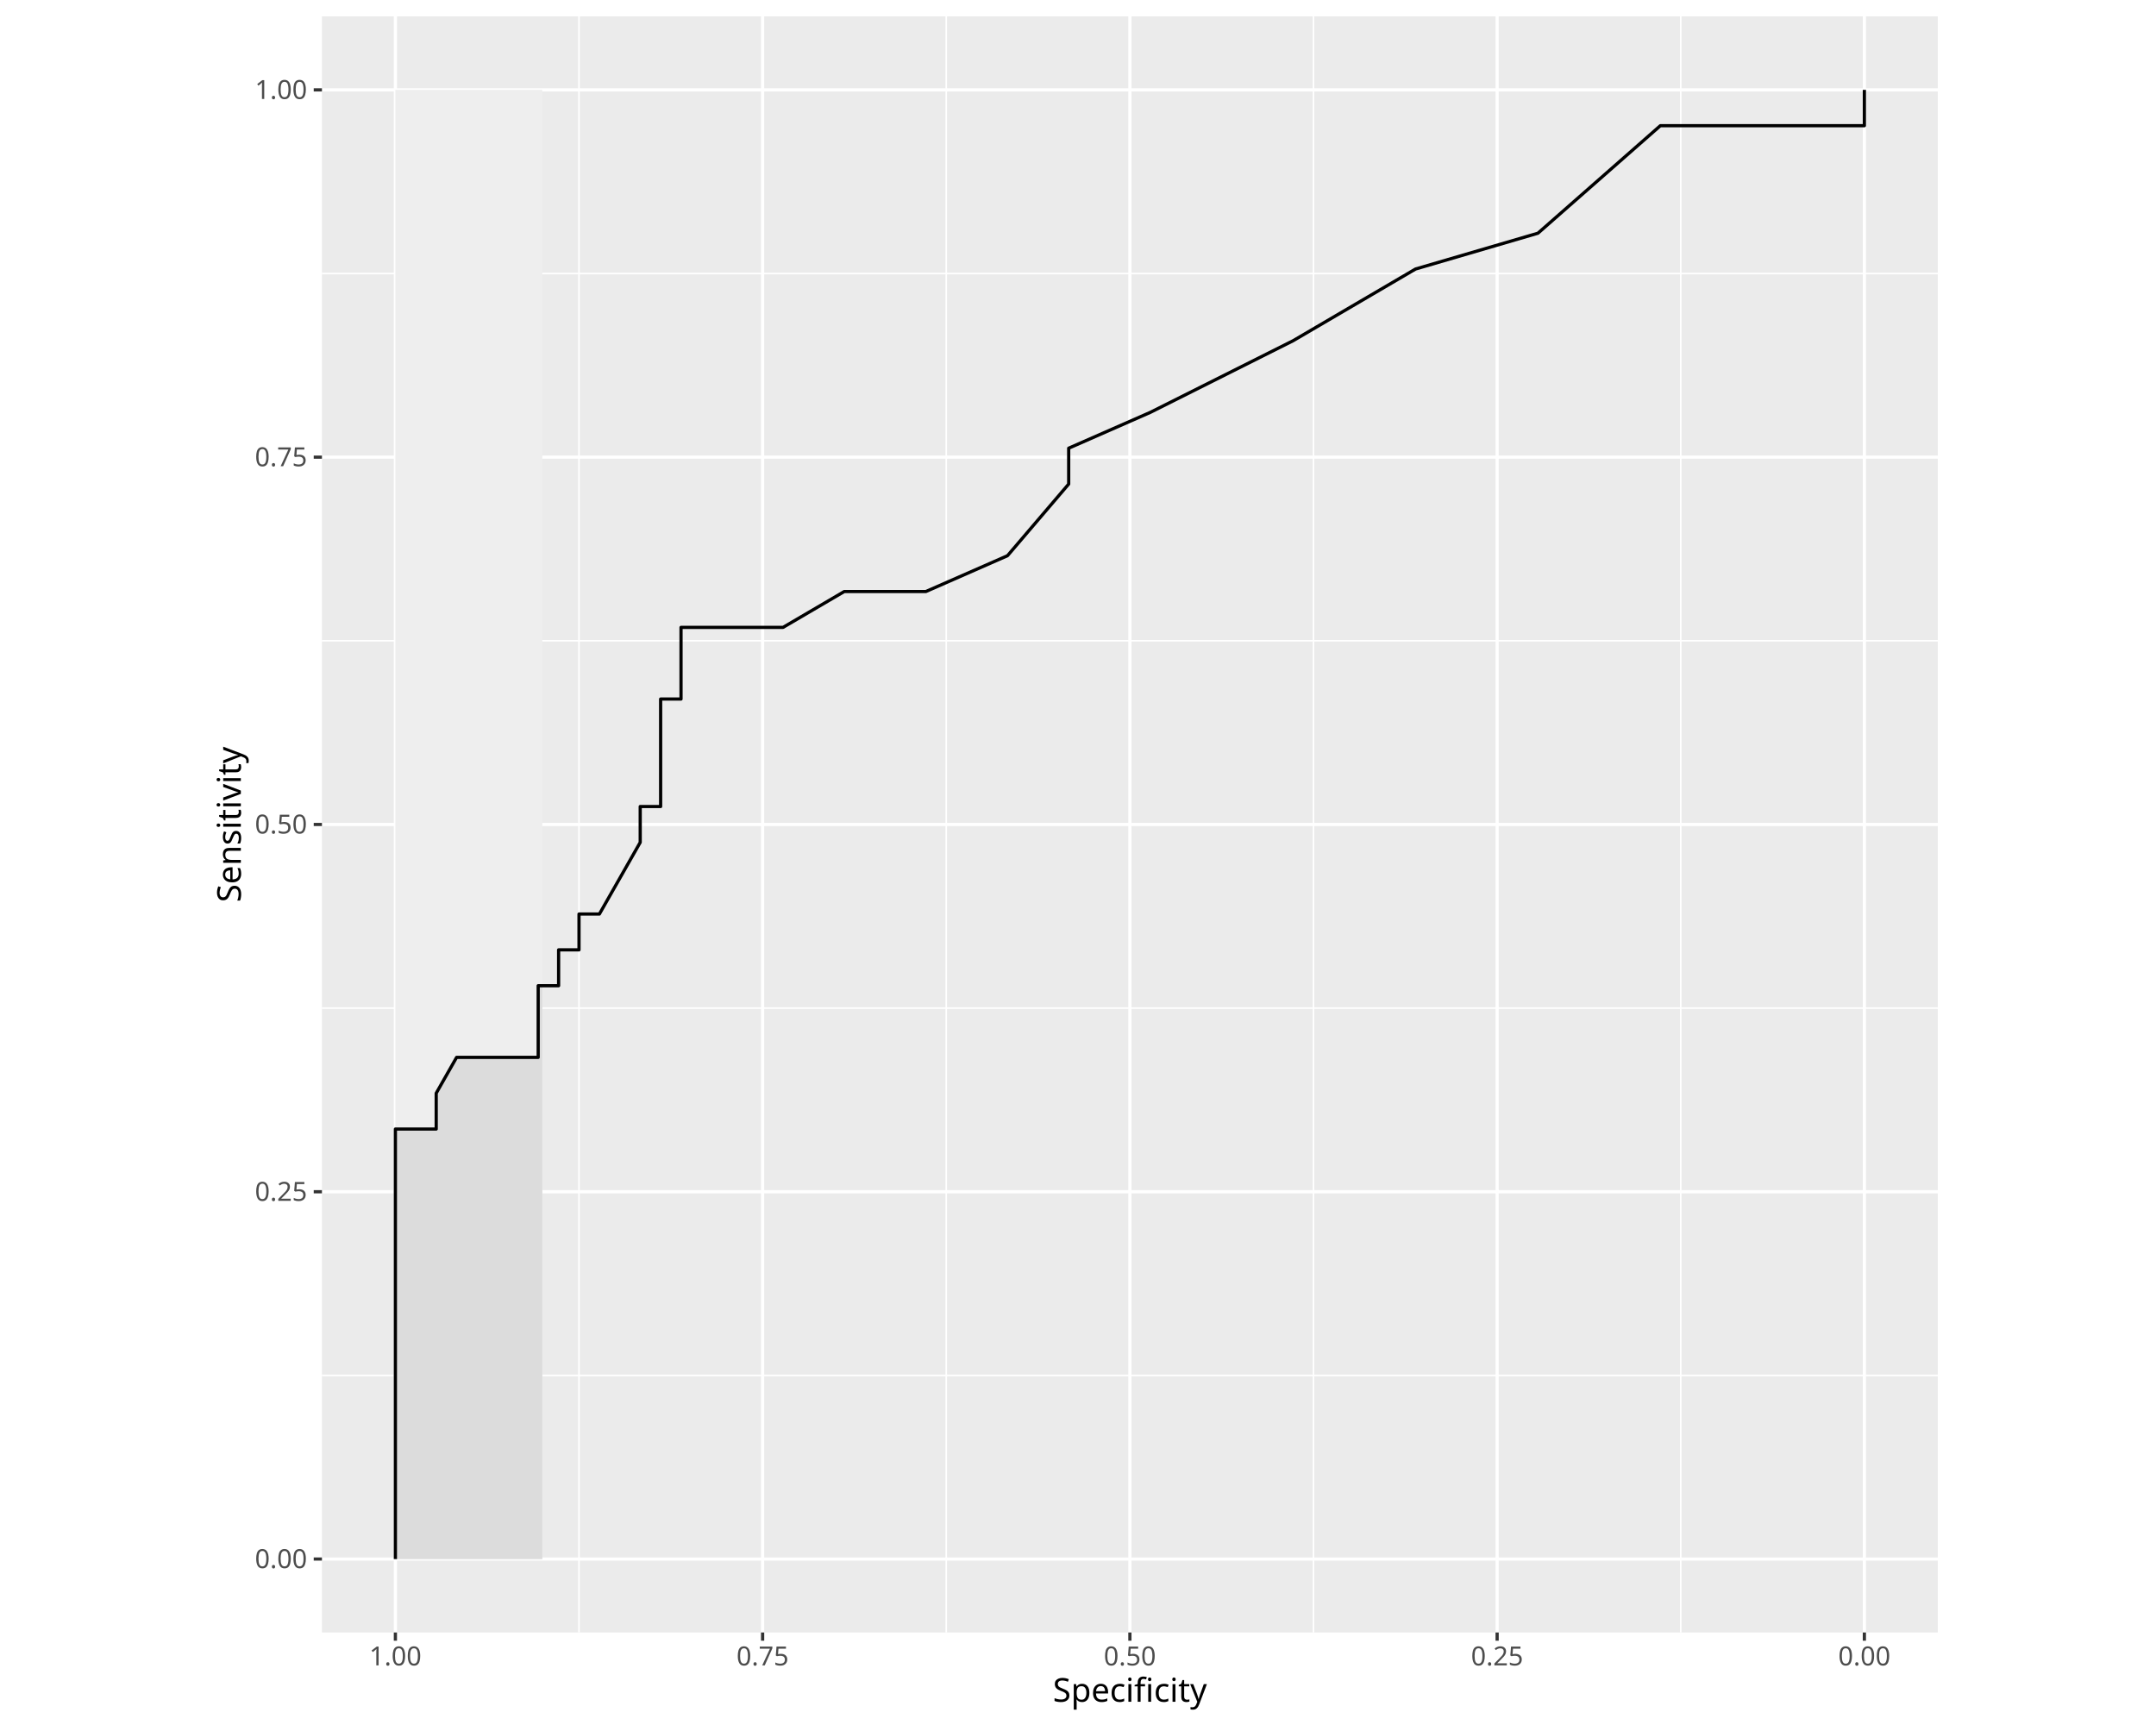
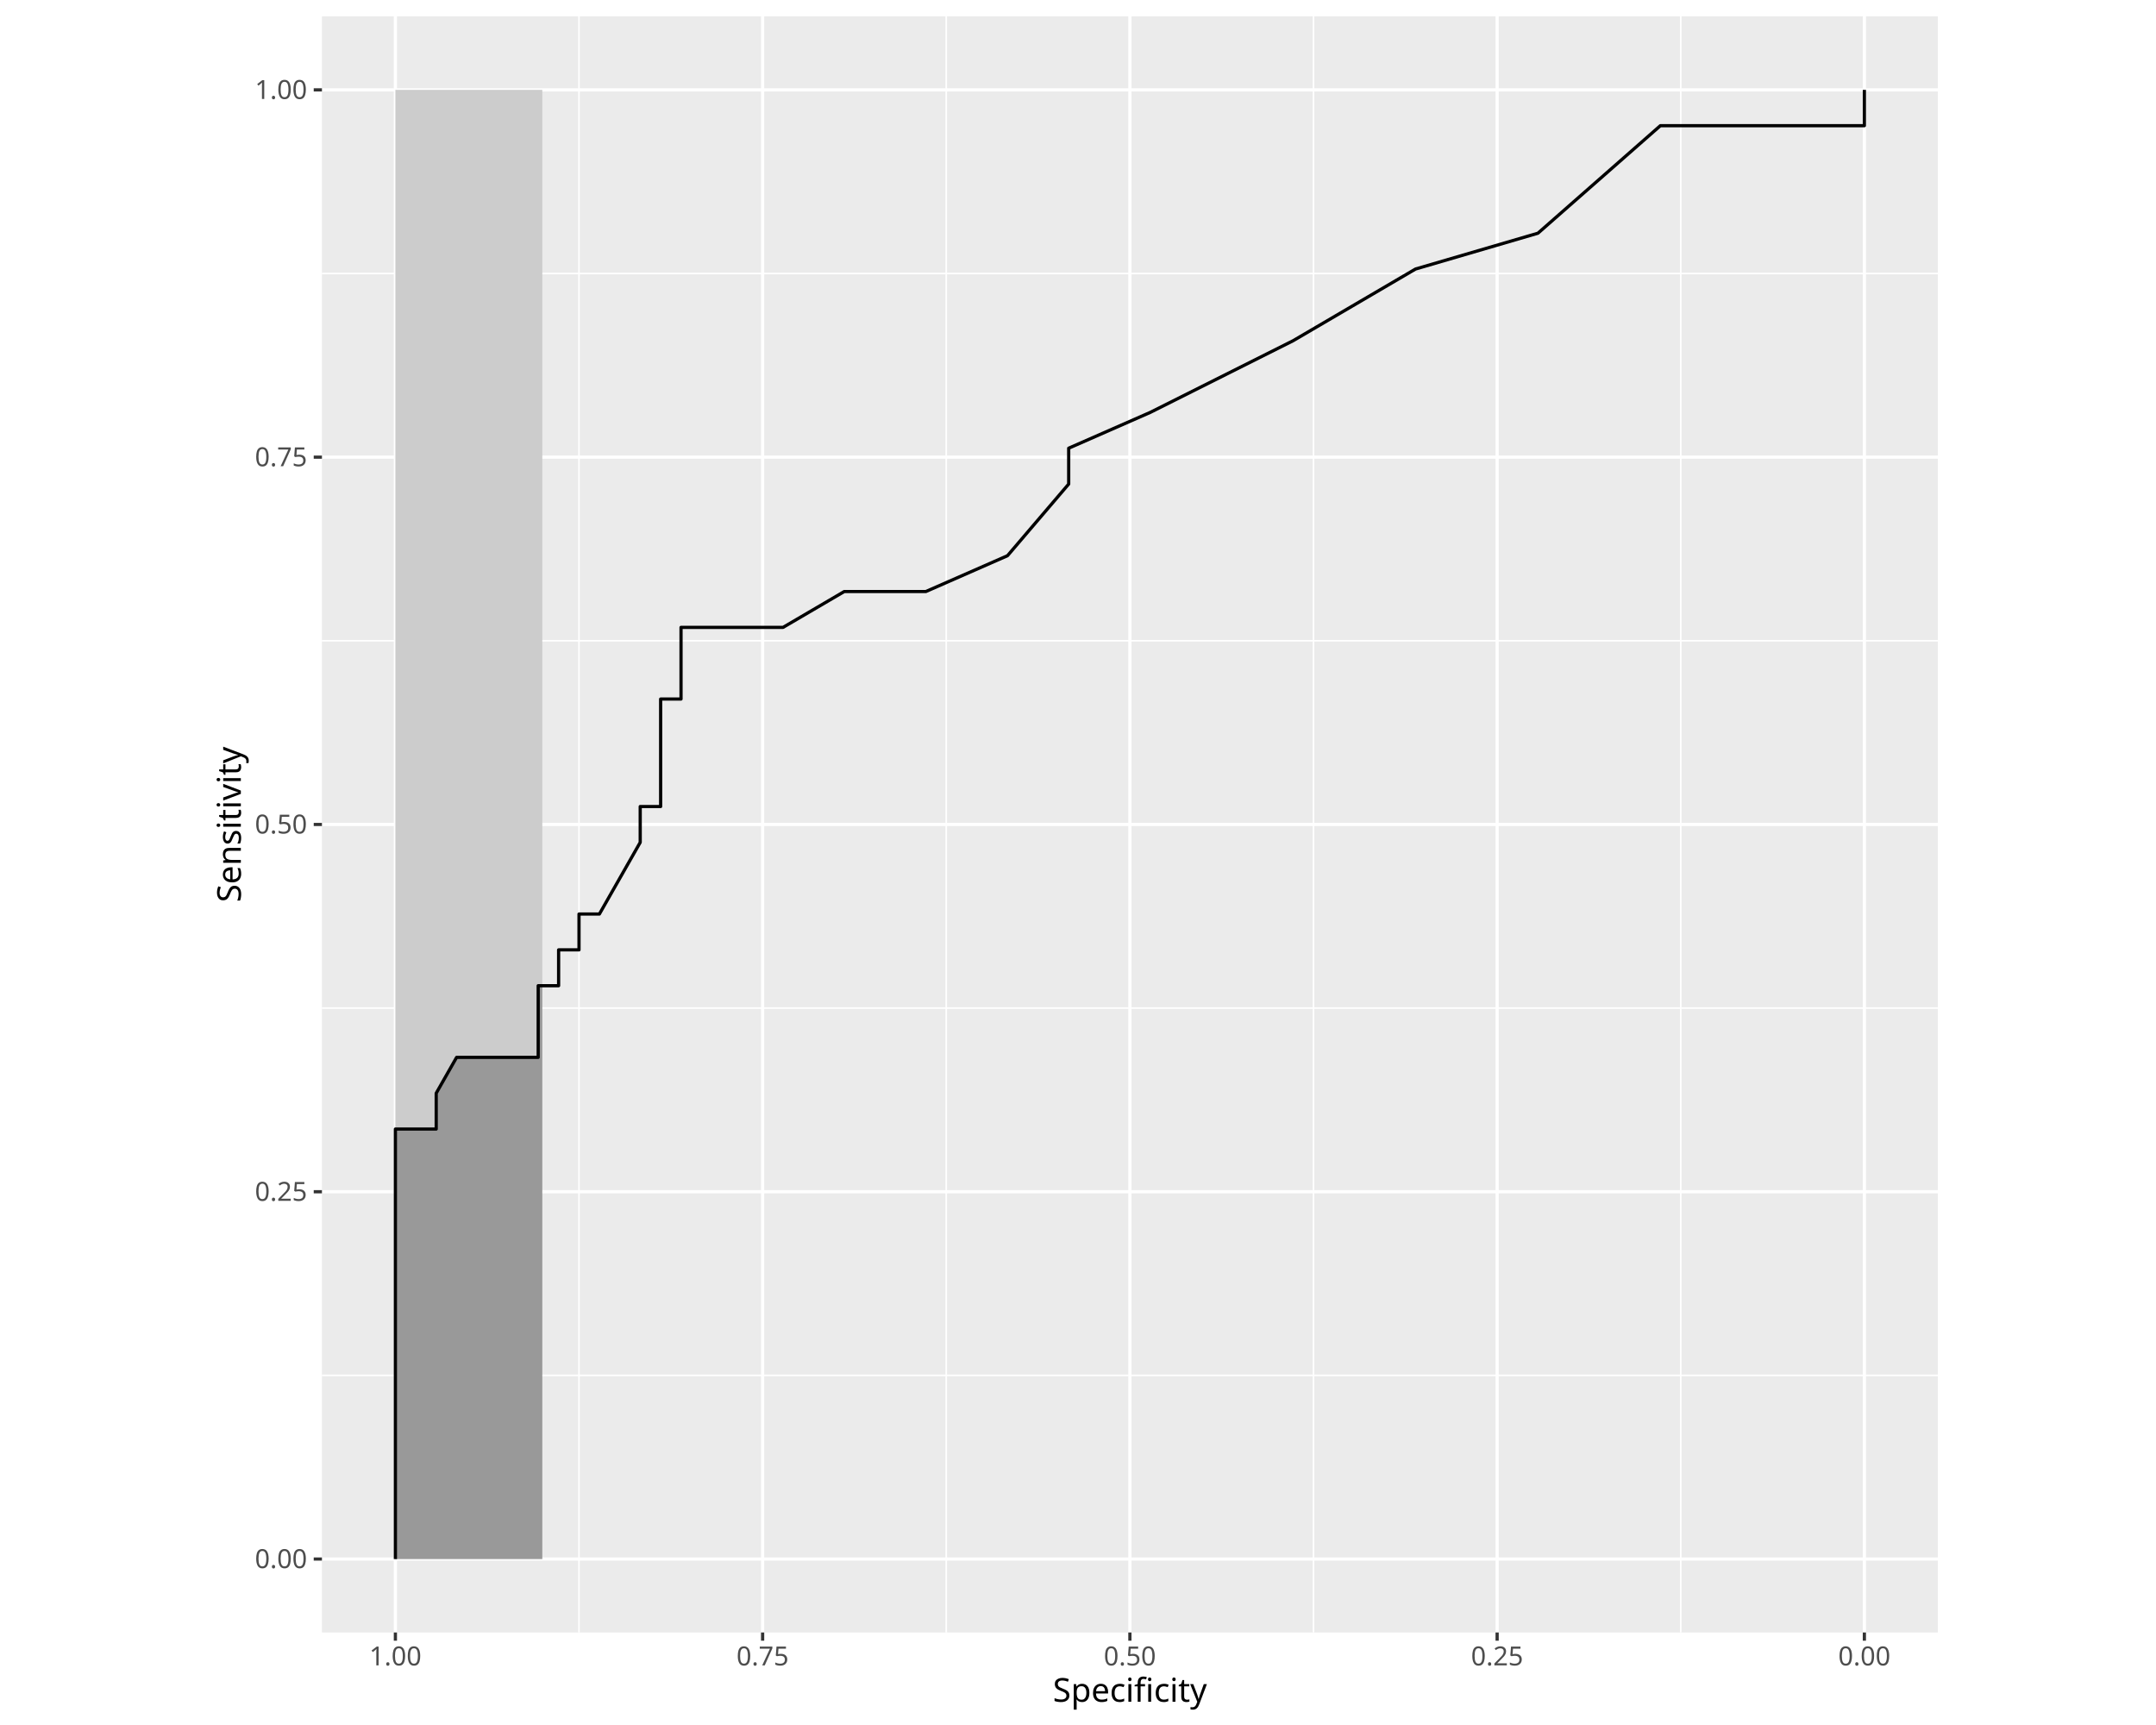
<svg xmlns="http://www.w3.org/2000/svg" class="svglite" data-engine-version="2.0" width="720.00pt" height="576.00pt" viewBox="0 0 720.00 576.00">
  <defs>
    <style type="text/css">
    .svglite line, .svglite polyline, .svglite polygon, .svglite path, .svglite rect, .svglite circle {
      fill: none;
      stroke: #000000;
      stroke-linecap: round;
      stroke-linejoin: round;
      stroke-miterlimit: 10.00;
    }
  </style>
  </defs>
  <rect width="100%" height="100%" style="stroke: none; fill: #FFFFFF;" />
  <defs>
    <clipPath id="cpMC4wMHw3MjAuMDB8MC4wMHw1NzYuMDA=">
      <rect x="0.00" y="0.00" width="720.00" height="576.00" />
    </clipPath>
  </defs>
  <g clip-path="url(#cpMC4wMHw3MjAuMDB8MC4wMHw1NzYuMDA=)">
</g>
  <defs>
    <clipPath id="cpNjcuMzh8NjUyLjYyfDAuMDB8NTc2LjAw">
      <rect x="67.38" y="0.00" width="585.25" height="576.00" />
    </clipPath>
  </defs>
  <g clip-path="url(#cpNjcuMzh8NjUyLjYyfDAuMDB8NTc2LjAw)">
    <rect x="67.38" y="0.00" width="585.25" height="576.00" style="stroke-width: 1.07; stroke: #FFFFFF; fill: #FFFFFF;" />
  </g>
  <g clip-path="url(#cpMC4wMHw3MjAuMDB8MC4wMHw1NzYuMDA=)">
</g>
  <defs>
    <clipPath id="cpMTA3LjUxfDY0Ny4xNHw1LjQ4fDU0NS4xMQ==">
      <rect x="107.51" y="5.48" width="539.63" height="539.63" />
    </clipPath>
  </defs>
  <g clip-path="url(#cpMTA3LjUxfDY0Ny4xNHw1LjQ4fDU0NS4xMQ==)">
    <rect x="107.51" y="5.48" width="539.63" height="539.63" style="stroke-width: 1.07; stroke: none; fill: #EBEBEB;" />
    <polyline points="107.51,459.26 647.14,459.26 " style="stroke-width: 0.53; stroke: #FFFFFF; stroke-linecap: butt;" />
    <polyline points="107.51,336.62 647.14,336.62 " style="stroke-width: 0.53; stroke: #FFFFFF; stroke-linecap: butt;" />
    <polyline points="107.51,213.97 647.14,213.97 " style="stroke-width: 0.53; stroke: #FFFFFF; stroke-linecap: butt;" />
    <polyline points="107.51,91.33 647.14,91.33 " style="stroke-width: 0.53; stroke: #FFFFFF; stroke-linecap: butt;" />
    <polyline points="561.29,545.11 561.29,5.48 " style="stroke-width: 0.53; stroke: #FFFFFF; stroke-linecap: butt;" />
    <polyline points="438.65,545.11 438.65,5.48 " style="stroke-width: 0.53; stroke: #FFFFFF; stroke-linecap: butt;" />
    <polyline points="316.00,545.11 316.00,5.48 " style="stroke-width: 0.53; stroke: #FFFFFF; stroke-linecap: butt;" />
    <polyline points="193.36,545.11 193.36,5.48 " style="stroke-width: 0.53; stroke: #FFFFFF; stroke-linecap: butt;" />
    <polyline points="107.51,520.58 647.14,520.58 " style="stroke-width: 1.07; stroke: #FFFFFF; stroke-linecap: butt;" />
    <polyline points="107.51,397.94 647.14,397.94 " style="stroke-width: 1.07; stroke: #FFFFFF; stroke-linecap: butt;" />
    <polyline points="107.51,275.30 647.14,275.30 " style="stroke-width: 1.07; stroke: #FFFFFF; stroke-linecap: butt;" />
    <polyline points="107.51,152.65 647.14,152.65 " style="stroke-width: 1.07; stroke: #FFFFFF; stroke-linecap: butt;" />
    <polyline points="107.51,30.01 647.14,30.01 " style="stroke-width: 1.07; stroke: #FFFFFF; stroke-linecap: butt;" />
    <polyline points="622.61,545.11 622.61,5.48 " style="stroke-width: 1.07; stroke: #FFFFFF; stroke-linecap: butt;" />
    <polyline points="499.97,545.11 499.97,5.48 " style="stroke-width: 1.07; stroke: #FFFFFF; stroke-linecap: butt;" />
    <polyline points="377.33,545.11 377.33,5.48 " style="stroke-width: 1.07; stroke: #FFFFFF; stroke-linecap: butt;" />
    <polyline points="254.68,545.11 254.68,5.48 " style="stroke-width: 1.07; stroke: #FFFFFF; stroke-linecap: butt;" />
    <polyline points="132.04,545.11 132.04,5.48 " style="stroke-width: 1.07; stroke: #FFFFFF; stroke-linecap: butt;" />
-     <polygon points="181.10,520.58 181.10,30.01 132.04,30.01 132.04,520.58 " style="stroke-width: 1.07; stroke: none; stroke-linecap: butt; fill: #EEEEEE;" />
-     <polygon points="132.04,520.58 132.04,508.62 132.04,496.65 132.04,484.69 132.04,472.72 132.04,460.76 132.04,448.79 132.04,424.86 132.04,412.90 132.04,400.93 132.04,388.97 132.04,377.00 145.67,377.00 145.67,365.04 152.48,353.07 166.11,353.07 172.92,353.07 179.73,353.07 179.73,329.14 181.10,329.14 181.10,520.58 132.04,520.58 " style="stroke-width: 1.07; stroke: none; stroke-linecap: butt; fill: #DCDCDC;" />
+     <polygon points="181.10,520.58 181.10,30.01 132.04,30.01 132.04,520.58 " style="stroke-width: 1.07; stroke: none; stroke-linecap: butt; fill: #CCCCCC;" />
+     <polygon points="132.04,520.58 132.04,508.62 132.04,496.65 132.04,484.69 132.04,472.72 132.04,460.76 132.04,448.79 132.04,424.86 132.04,412.90 132.04,400.93 132.04,388.97 132.04,377.00 145.67,377.00 145.67,365.04 152.48,353.07 166.11,353.07 172.92,353.07 179.73,353.07 179.73,329.14 181.10,329.14 181.10,520.58 132.04,520.58 " style="stroke-width: 1.07; stroke: none; stroke-linecap: butt; fill: #000000; fill-opacity: 0.25;" />
    <polyline points="132.04,520.58 132.04,508.62 132.04,496.65 132.04,484.69 132.04,472.72 132.04,460.76 132.04,448.79 132.04,424.86 132.04,412.90 132.04,400.93 132.04,388.97 132.04,377.00 145.67,377.00 145.67,365.04 152.48,353.07 166.11,353.07 172.92,353.07 179.73,353.07 179.73,329.14 186.55,329.14 186.55,317.17 193.36,317.17 193.36,305.21 200.17,305.21 206.99,293.24 213.80,281.28 213.80,269.31 220.62,269.31 220.62,257.35 220.62,245.38 220.62,233.42 227.43,233.42 227.43,221.45 227.43,209.49 241.06,209.49 247.87,209.49 261.50,209.49 281.94,197.52 309.19,197.52 336.45,185.56 356.89,161.63 356.89,149.66 384.14,137.70 431.84,113.77 472.72,89.83 513.60,77.87 554.48,41.97 568.11,41.97 588.55,41.97 622.61,41.97 622.61,30.01 " style="stroke-width: 1.07; stroke-linecap: butt;" />
  </g>
  <g clip-path="url(#cpMC4wMHw3MjAuMDB8MC4wMHw1NzYuMDA=)">
    <text x="102.58" y="523.61" text-anchor="end" style="font-size: 8.80px; fill: #4D4D4D; font-family: sans;" textLength="17.13px" lengthAdjust="spacingAndGlyphs">0.00</text>
    <text x="102.58" y="400.97" text-anchor="end" style="font-size: 8.80px; fill: #4D4D4D; font-family: sans;" textLength="17.13px" lengthAdjust="spacingAndGlyphs">0.25</text>
    <text x="102.58" y="278.32" text-anchor="end" style="font-size: 8.80px; fill: #4D4D4D; font-family: sans;" textLength="17.13px" lengthAdjust="spacingAndGlyphs">0.50</text>
    <text x="102.58" y="155.68" text-anchor="end" style="font-size: 8.80px; fill: #4D4D4D; font-family: sans;" textLength="17.13px" lengthAdjust="spacingAndGlyphs">0.75</text>
    <text x="102.58" y="33.04" text-anchor="end" style="font-size: 8.80px; fill: #4D4D4D; font-family: sans;" textLength="17.13px" lengthAdjust="spacingAndGlyphs">1.00</text>
    <polyline points="104.77,520.58 107.51,520.58 " style="stroke-width: 1.07; stroke: #333333; stroke-linecap: butt;" />
    <polyline points="104.77,397.94 107.51,397.94 " style="stroke-width: 1.07; stroke: #333333; stroke-linecap: butt;" />
    <polyline points="104.77,275.30 107.51,275.30 " style="stroke-width: 1.07; stroke: #333333; stroke-linecap: butt;" />
    <polyline points="104.77,152.65 107.51,152.65 " style="stroke-width: 1.07; stroke: #333333; stroke-linecap: butt;" />
    <polyline points="104.77,30.01 107.51,30.01 " style="stroke-width: 1.07; stroke: #333333; stroke-linecap: butt;" />
    <polyline points="622.61,547.85 622.61,545.11 " style="stroke-width: 1.07; stroke: #333333; stroke-linecap: butt;" />
    <polyline points="499.97,547.85 499.97,545.11 " style="stroke-width: 1.07; stroke: #333333; stroke-linecap: butt;" />
    <polyline points="377.33,547.85 377.33,545.11 " style="stroke-width: 1.07; stroke: #333333; stroke-linecap: butt;" />
    <polyline points="254.68,547.85 254.68,545.11 " style="stroke-width: 1.07; stroke: #333333; stroke-linecap: butt;" />
    <polyline points="132.04,547.85 132.04,545.11 " style="stroke-width: 1.07; stroke: #333333; stroke-linecap: butt;" />
    <text x="622.61" y="556.10" text-anchor="middle" style="font-size: 8.80px; fill: #4D4D4D; font-family: sans;" textLength="17.13px" lengthAdjust="spacingAndGlyphs">0.00</text>
    <text x="499.97" y="556.10" text-anchor="middle" style="font-size: 8.80px; fill: #4D4D4D; font-family: sans;" textLength="17.13px" lengthAdjust="spacingAndGlyphs">0.25</text>
    <text x="377.33" y="556.10" text-anchor="middle" style="font-size: 8.80px; fill: #4D4D4D; font-family: sans;" textLength="17.13px" lengthAdjust="spacingAndGlyphs">0.50</text>
    <text x="254.68" y="556.10" text-anchor="middle" style="font-size: 8.80px; fill: #4D4D4D; font-family: sans;" textLength="17.13px" lengthAdjust="spacingAndGlyphs">0.75</text>
    <text x="132.04" y="556.10" text-anchor="middle" style="font-size: 8.80px; fill: #4D4D4D; font-family: sans;" textLength="17.13px" lengthAdjust="spacingAndGlyphs">1.00</text>
    <text x="377.33" y="568.24" text-anchor="middle" style="font-size: 11.00px; font-family: sans;" textLength="49.53px" lengthAdjust="spacingAndGlyphs">Specificity</text>
    <text transform="translate(80.43,275.30) rotate(-90)" text-anchor="middle" style="font-size: 11.00px; font-family: sans;" textLength="49.53px" lengthAdjust="spacingAndGlyphs">Sensitivity</text>
  </g>
</svg>
